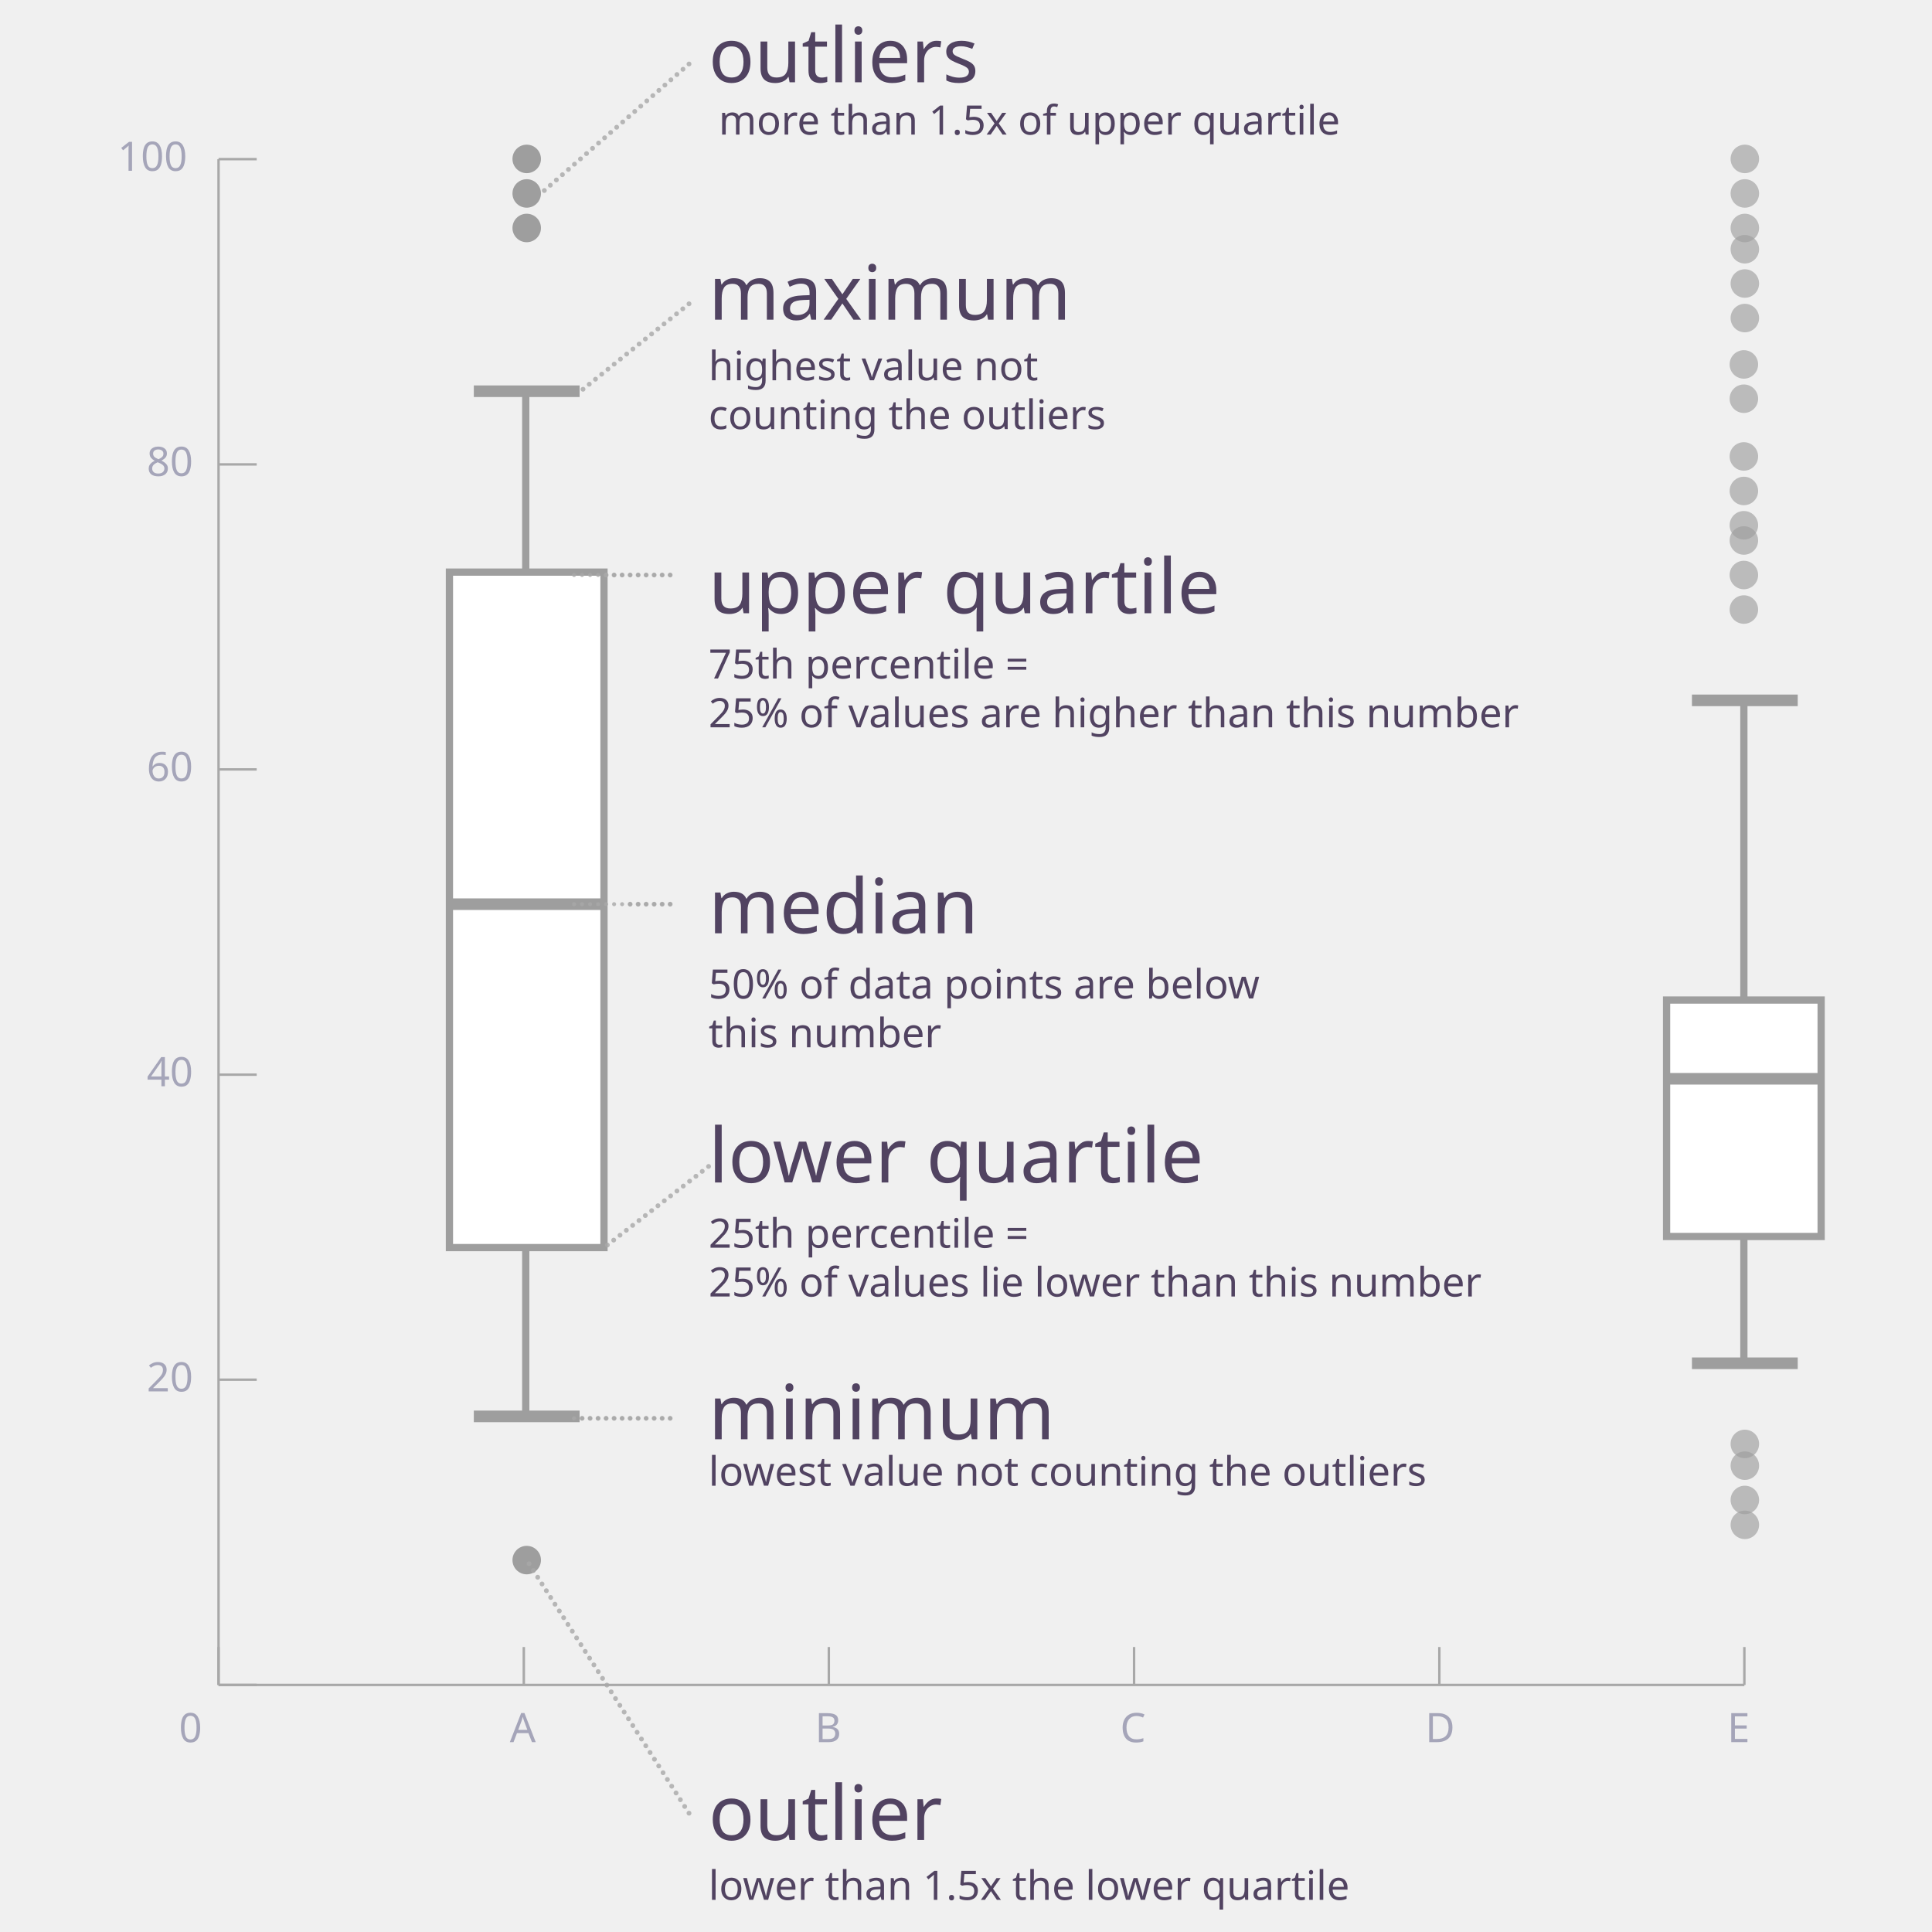
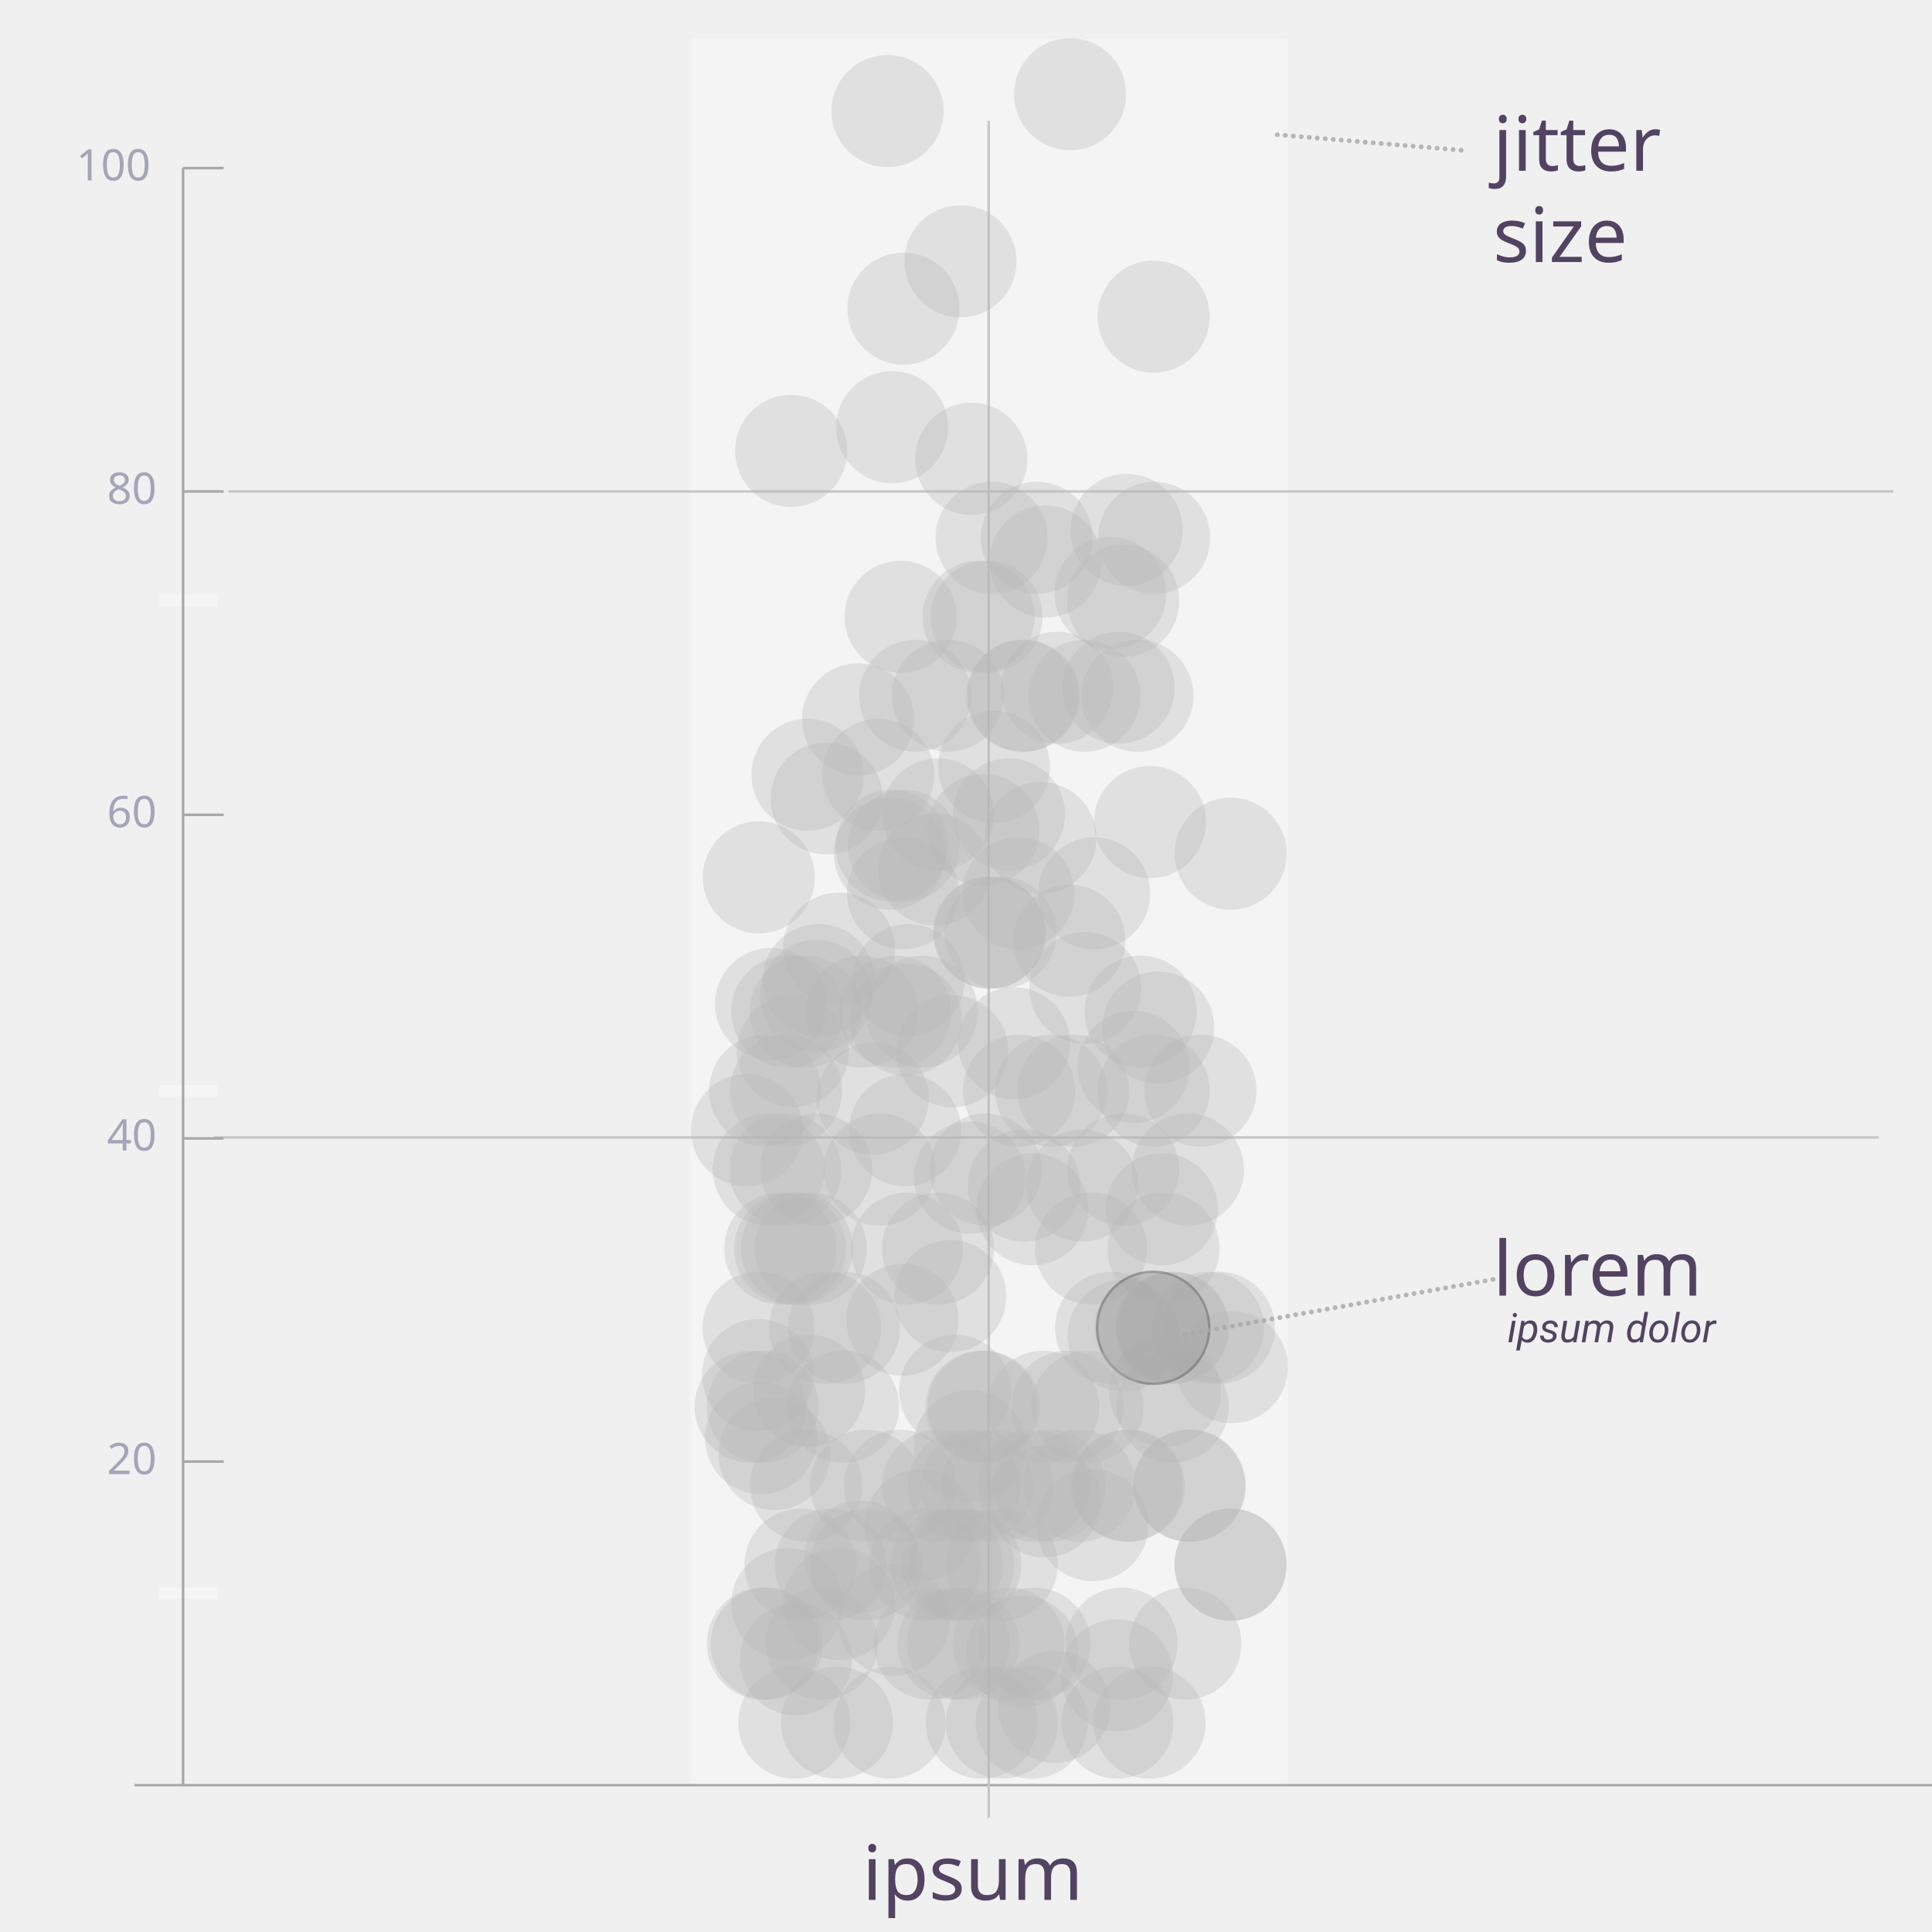
- <svg xmlns="http://www.w3.org/2000/svg" version="1.1" id="Layer_1" x="0px" y="0px" viewBox="0 0 800 800" style="enable-background:new 0 0 800 800;" xml:space="preserve">
-   <style type="text/css">
- 	.st0{fill:#A5A5B9;}
- 	.st1{font-family:'RobotoMono-Regular';}
- 	.st2{font-size:16.798px;}
- 	.st3{fill:none;stroke:#A8A8A8;stroke-miterlimit:10;}
- 	.st4{fill:none;stroke:#9E9E9E;stroke-width:3;stroke-miterlimit:10;}
- 	.st5{fill:#FFFFFF;stroke:#9E9E9E;stroke-width:3;stroke-miterlimit:10;}
- 	.st6{fill:#9E9E9E;}
- 	.st7{fill:#514361;}
- 	.st8{font-size:31.463px;}
- 	.st9{font-family:'Roboto-Italic';}
- 	.st10{enable-background:new    ;}
- 	
- 		.st11{opacity:0.8;fill:none;stroke:#A8A8A8;stroke-width:1.658;stroke-linecap:round;stroke-miterlimit:10;stroke-dasharray:0,3.316;enable-background:new    ;}
- 	.st12{opacity:0.65;fill:#9E9E9E;}
- 	.st13{opacity:0.66;fill:#9E9E9E;}
- 	
- 		.st14{opacity:0.8;fill:none;stroke:#A8A8A8;stroke-width:2;stroke-linecap:round;stroke-miterlimit:10;stroke-dasharray:0,3.316;enable-background:new    ;}
- 	.st15{fill:none;}
- </style>
-   <g>
-     <g>
-       <text transform="matrix(1 0 0 1 74.0938 721.3789)" class="st0 st1 st2">0</text>
-       <text transform="matrix(1 0 0 1 211.1157 721.3789)" class="st0 st1 st2">A</text>
-       <text transform="matrix(1 0 0 1 337.4722 721.3789)" class="st0 st1 st2">B</text>
-       <text transform="matrix(1 0 0 1 463.8271 721.3789)" class="st0 st1 st2">C</text>
-       <text transform="matrix(1 0 0 1 590.1826 721.3789)" class="st0 st1 st2">D</text>
-       <text transform="matrix(1 0 0 1 715.2432 721.3789)" class="st0 st1 st2">E</text>
-     </g>
-     <line class="st3" x1="90.5" y1="697.7" x2="722.3" y2="697.7" />
-     <g>
-       <g>
-         <line class="st3" x1="90.5" y1="697.7" x2="90.5" y2="682" />
-         <line class="st3" x1="216.9" y1="697.7" x2="216.9" y2="682" />
-         <line class="st3" x1="343.2" y1="697.7" x2="343.2" y2="682" />
-         <line class="st3" x1="469.6" y1="697.7" x2="469.6" y2="682" />
-         <line class="st3" x1="596" y1="697.7" x2="596" y2="682" />
-         <line class="st3" x1="722.3" y1="697.7" x2="722.3" y2="682" />
-       </g>
-     </g>
-   </g>
-   <g>
-     <g>
-       <text transform="matrix(1 0 0 1 60.7461 576.1445)" class="st0 st1 st2">20</text>
-       <text transform="matrix(1 0 0 1 60.7461 449.7891)" class="st0 st1 st2">40</text>
-       <text transform="matrix(1 0 0 1 60.7461 323.4336)" class="st0 st1 st2">60</text>
-       <text transform="matrix(1 0 0 1 60.7461 197.0771)" class="st0 st1 st2">80</text>
-       <text transform="matrix(1 0 0 1 48.7041 70.7197)" class="st0 st1 st2">100</text>
-     </g>
-     <line class="st3" x1="90.5" y1="697.7" x2="90.5" y2="65.9" />
-     <g>
-       <g>
-         <line class="st3" x1="90.5" y1="697.7" x2="106.3" y2="697.7" />
-         <line class="st3" x1="90.5" y1="571.3" x2="106.3" y2="571.3" />
-         <line class="st3" x1="90.5" y1="445" x2="106.3" y2="445" />
-         <line class="st3" x1="90.5" y1="318.6" x2="106.3" y2="318.6" />
-         <line class="st3" x1="90.5" y1="192.3" x2="106.3" y2="192.3" />
-         <line class="st3" x1="90.5" y1="65.9" x2="106.3" y2="65.9" />
-       </g>
-     </g>
-   </g>
-   <line class="st4" x1="217.7" y1="162" x2="217.7" y2="586.6" />
-   <rect x="186.1" y="236.9" class="st5" width="64" height="279.7" />
-   <rect x="186.1" y="372" class="st6" width="64" height="4.8" />
-   <rect x="196.2" y="159.6" class="st6" width="43.8" height="4.8" />
-   <rect x="196.2" y="584.1" class="st6" width="43.8" height="4.8" />
-   <circle class="st6" cx="218.1" cy="94.4" r="5.9" />
-   <circle class="st6" cx="218.1" cy="65.8" r="5.9" />
-   <circle class="st6" cx="218.1" cy="80.1" r="5.9" />
-   <circle class="st6" cx="218.1" cy="646" r="5.9" />
-   <text transform="matrix(1 0 0 1 293.4028 34.0723)" class="st7 st1 st8">outliers</text>
-   <text transform="matrix(1 0 0 1 297.6021 55.7227)" class="st7 st9 st2">more than 1.5x of upper quartile</text>
-   <text transform="matrix(1 0 0 1 293.4028 157.4639)" class="st10">
-     <tspan x="0" y="0" class="st7 st9 st2">highest value not</tspan>
-     <tspan x="0" y="20.2" class="st7 st9 st2">counting the outliers</tspan>
+ <svg xmlns="http://www.w3.org/2000/svg" width="800" height="800" viewBox="0 0 800 800">
+   <defs>
+     <style>.a{fill:#f4f4f4;}.b,.c,.d,.h,.j{fill:none;}.b{stroke:#f5f5f5;stroke-linejoin:bevel;stroke-width:4.84px;}.c,.h,.j{stroke:#a8a8a8;}.c,.d,.f,.h,.j{stroke-miterlimit:10;}.d{stroke:#c5c5c5;}.e{fill:#b5b5b5;}.e,.f{opacity:0.33;}.f{fill:#919191;stroke:#232322;}.g,.i,.j,.k{isolation:isolate;}.g{font-size:18px;fill:#a5a5b9;}.g,.i{font-family:Roboto Mono;}.h{stroke-width:1.06px;}.i{font-size:31.46px;}.i,.k{fill:#514361;}.j{stroke-linecap:round;stroke-width:2px;stroke-dasharray:0 3.32;opacity:0.8;}.k{font-size:16.8px;font-family:Roboto;font-style:italic;}</style>
+   </defs>
+   <rect class="a" x="286" y="15.8" width="247.2" height="723.42" />
+   <line class="b" x1="65.9" y1="659.7" x2="90.1" y2="659.7" />
+   <line class="b" x1="65.9" y1="451.7" x2="90.1" y2="451.7" />
+   <line class="b" x1="65.9" y1="248.5" x2="90.1" y2="248.5" />
+   <line class="c" x1="55.6" y1="739.2" x2="803.8" y2="739.2" />
+   <line class="d" x1="88.6" y1="471" x2="778" y2="471" />
+   <line class="d" x1="94.6" y1="203.5" x2="784" y2="203.5" />
+   <line class="d" x1="409.4" y1="752.7" x2="409.4" y2="50.1" />
+   <circle class="e" cx="444.4" cy="451.6" r="23.2" />
+   <circle class="e" cx="349.5" cy="549.8" r="23.2" />
+   <circle class="e" cx="381.7" cy="418.9" r="23.2" />
+   <circle class="e" cx="310.8" cy="582.5" r="23.2" />
+   <circle class="e" cx="406.4" cy="582.5" r="23.2" />
+   <circle class="e" cx="423.3" cy="288.1" r="23.2" />
+   <circle class="e" cx="370.7" cy="418.9" r="23.2" />
+   <circle class="e" cx="492.4" cy="615.2" r="23.2" />
+   <circle class="e" cx="429.3" cy="222.7" r="23.2" />
+   <circle class="e" cx="472.3" cy="418.9" r="23.2" />
+   <circle class="e" cx="410.6" cy="222.7" r="23.2" />
+   <circle class="e" cx="509.6" cy="353.5" r="23.2" />
+   <circle class="e" cx="392.5" cy="288.1" r="23.2" />
+   <circle class="e" cx="379" cy="288.1" r="23.2" />
+   <circle class="e" cx="449" cy="288.1" r="23.2" />
+   <circle class="e" cx="477.9" cy="222.7" r="23.2" />
+   <circle class="e" cx="325.5" cy="451.6" r="23.2" />
+   <circle class="e" cx="408.5" cy="255.4" r="23.2" />
+   <circle class="e" cx="471" cy="288.1" r="23.2" />
+   <circle class="e" cx="427.2" cy="713.3" r="23.2" />
+   <circle class="e" cx="398.8" cy="680.6" r="23.2" />
+   <circle class="e" cx="432" cy="582.5" r="23.2" />
+   <circle class="e" cx="327.2" cy="517" r="23.2" />
+   <circle class="e" cx="497.1" cy="451.6" r="23.2" />
+   <circle class="e" cx="368.5" cy="353.5" r="23.2" />
+   <circle class="e" cx="315.8" cy="582.5" r="23.2" />
+   <circle class="e" cx="476.4" cy="549.8" r="23.2" />
+   <circle class="e" cx="373.7" cy="546.5" r="23.2" />
+   <circle class="e" cx="419.9" cy="432" r="23.2" />
+   <circle class="e" cx="442.8" cy="389.5" r="23.2" />
+   <circle class="e" cx="376.2" cy="405.8" r="23.2" />
+   <circle class="e" cx="314.2" cy="363.3" r="23.2" />
+   <circle class="e" cx="388.4" cy="337.2" r="23.2" />
+   <circle class="e" cx="414.3" cy="386.2" r="23.2" />
+   <circle class="e" cx="401.6" cy="487.6" r="23.2" />
+   <circle class="e" cx="476.2" cy="340.4" r="23.2" />
+   <circle class="e" cx="342.3" cy="330.6" r="23.2" />
+   <circle class="e" cx="369.2" cy="350.2" r="23.2" />
+   <circle class="e" cx="432.9" cy="232.5" r="23.2" />
+   <circle class="e" cx="372.9" cy="255.4" r="23.2" />
+   <circle class="e" cx="449.4" cy="409.1" r="23.2" />
+   <circle class="e" cx="411.6" cy="317.5" r="23.2" />
+   <circle class="e" cx="402.2" cy="190" r="23.2" />
+   <circle class="e" cx="327.6" cy="186.7" r="23.2" />
+   <circle class="e" cx="325.2" cy="484.3" r="23.2" />
+   <circle class="e" cx="432.7" cy="621.7" r="23.2" />
+   <circle class="e" cx="315.1" cy="595.5" r="23.2" />
+   <circle class="e" cx="482.4" cy="575.9" r="23.2" />
+   <circle class="e" cx="339" cy="405.8" r="23.2" />
+   <circle class="e" cx="462.5" cy="693.7" r="23.2" />
+   <circle class="e" cx="363.7" cy="320.8" r="23.2" />
+   <circle class="e" cx="424" cy="490.9" r="23.2" />
+   <circle class="e" cx="386.9" cy="360" r="23.2" />
+   <circle class="e" cx="374.1" cy="127.8" r="23.2" />
+   <circle class="e" cx="443.1" cy="39" r="23.2" />
+   <circle class="e" cx="465.1" cy="484.3" r="23.2" />
+   <circle class="e" cx="367.5" cy="46" r="23.2" />
+   <circle class="e" cx="477.7" cy="131.1" r="23.2" />
+   <circle class="e" cx="465.3" cy="553" r="23.2" />
+   <circle class="e" cx="337.9" cy="412.4" r="23.2" />
+   <circle class="e" cx="405.2" cy="255.4" r="23.2" />
+   <circle class="e" cx="469.4" cy="441.8" r="23.2" />
+   <circle class="e" cx="448.1" cy="490.9" r="23.2" />
+   <circle class="e" cx="407.2" cy="343.7" r="23.2" />
+   <circle class="e" cx="370.1" cy="670.8" r="23.2" />
+   <circle class="e" cx="320.7" cy="602.1" r="23.2" />
+   <circle class="e" cx="485.3" cy="549.8" r="23.2" />
+   <circle class="e" cx="465.1" cy="248.8" r="23.2" />
+   <circle class="e" cx="319.3" cy="415.7" r="23.2" />
+   <circle class="e" cx="466.5" cy="219.4" r="23.2" />
+   <circle class="e" cx="397.7" cy="108.2" r="23.2" />
+   <circle class="e" cx="453.1" cy="369.9" r="23.2" />
+   <circle class="e" cx="393.5" cy="536.7" r="23.2" />
+   <circle class="e" cx="459.8" cy="245.6" r="23.2" />
+   <circle class="e" cx="479.6" cy="425.5" r="23.2" />
+   <circle class="e" cx="417.8" cy="337.2" r="23.2" />
+   <circle class="e" cx="430.8" cy="347" r="23.2" />
+   <circle class="e" cx="395.5" cy="575.9" r="23.2" />
+   <circle class="e" cx="313.9" cy="569.4" r="23.2" />
+   <circle class="e" cx="355.3" cy="297.9" r="23.2" />
+   <circle class="e" cx="374.2" cy="350.2" r="23.2" />
+   <circle class="e" cx="375.1" cy="422.2" r="23.2" />
+   <circle class="e" cx="481.1" cy="500.7" r="23.2" />
+   <circle class="e" cx="328.3" cy="435.3" r="23.2" />
+   <circle class="e" cx="423.3" cy="683.9" r="23.2" />
+   <circle class="e" cx="329.6" cy="687.1" r="23.2" />
+   <circle class="e" cx="436.6" cy="706.8" r="23.2" />
+   <circle class="e" cx="361.4" cy="454.9" r="23.2" />
+   <circle class="e" cx="335" cy="575.9" r="23.2" />
+   <circle class="e" cx="510.1" cy="566.1" r="23.2" />
+   <circle class="e" cx="408.1" cy="484.3" r="23.2" />
+   <circle class="e" cx="356.3" cy="644.6" r="23.2" />
+   <circle class="e" cx="437.7" cy="284.8" r="23.2" />
+   <circle class="e" cx="369.4" cy="176.9" r="23.2" />
+   <circle class="e" cx="347.4" cy="392.8" r="23.2" />
+   <circle class="e" cx="463.2" cy="284.8" r="23.2" />
+   <circle class="e" cx="374.8" cy="468" r="23.2" />
+   <circle class="e" cx="318.3" cy="484.3" r="23.2" />
+   <circle class="e" cx="421.7" cy="369.9" r="23.2" />
+   <circle class="e" cx="309.3" cy="468" r="23.2" />
+   <circle class="e" cx="452.3" cy="631.5" r="23.2" />
+   <circle class="e" cx="388.4" cy="615.2" r="23.2" />
+   <circle class="e" cx="347.5" cy="664.2" r="23.2" />
+   <circle class="e" cx="335.7" cy="517" r="23.2" />
+   <circle class="e" cx="373.9" cy="369.9" r="23.2" />
+   <circle class="e" cx="381.2" cy="631.5" r="23.2" />
+   <circle class="e" cx="423.9" cy="288.1" r="23.2" />
+   <circle class="e" cx="364.2" cy="484.3" r="23.2" />
+   <circle class="e" cx="394.3" cy="435.3" r="23.2" />
+   <circle class="e" cx="401.5" cy="598.8" r="23.2" />
+   <circle class="e" cx="485.9" cy="549.8" r="23.2" />
+   <circle class="e" cx="333.6" cy="418.9" r="23.2" />
+   <circle class="e" cx="427.5" cy="500.7" r="23.2" />
+   <circle class="e" cx="410" cy="386.2" r="23.2" />
+   <circle class="e" cx="481.8" cy="517" r="23.2" />
+   <circle class="e" cx="326" cy="664.2" r="23.2" />
+   <circle class="e" cx="330" cy="517" r="23.2" />
+   <circle class="e" cx="442" cy="582.5" r="23.2" />
+   <circle class="e" cx="372.7" cy="615.2" r="23.2" />
+   <circle class="e" cx="383.2" cy="647.9" r="23.2" />
+   <circle class="e" cx="414.8" cy="647.9" r="23.2" />
+   <circle class="e" cx="341.7" cy="549.8" r="23.2" />
+   <circle class="e" cx="409.6" cy="386.2" r="23.2" />
+   <circle class="e" cx="392" cy="647.9" r="23.2" />
+   <circle class="e" cx="414.9" cy="713.3" r="23.2" />
+   <circle class="e" cx="368.4" cy="713.3" r="23.2" />
+   <circle class="e" cx="451.8" cy="517" r="23.2" />
+   <circle class="e" cx="340.3" cy="680.6" r="23.2" />
+   <circle class="e" cx="396.7" cy="647.9" r="23.2" />
+   <circle class="e" cx="490.8" cy="680.6" r="23.2" />
+   <circle class="e" cx="476" cy="713.3" r="23.2" />
+   <circle class="e" cx="406.5" cy="713.3" r="23.2" />
+   <circle class="e" cx="323.1" cy="517" r="23.2" />
+   <circle class="e" cx="435.2" cy="451.6" r="23.2" />
+   <circle class="e" cx="358.6" cy="615.2" r="23.2" />
+   <circle class="e" cx="385" cy="680.6" r="23.2" />
+   <circle class="e" cx="434.5" cy="615.2" r="23.2" />
+   <circle class="e" cx="464.4" cy="680.6" r="23.2" />
+   <circle class="e" cx="460.1" cy="549.8" r="23.2" />
+   <circle class="e" cx="326" cy="418.9" r="23.2" />
+   <circle class="e" cx="316.8" cy="451.6" r="23.2" />
+   <circle class="e" cx="413.1" cy="615.2" r="23.2" />
+   <circle class="e" cx="467.4" cy="615.2" r="23.2" />
+   <circle class="e" cx="375.5" cy="517" r="23.2" />
+   <circle class="e" cx="399.7" cy="647.9" r="23.2" />
+   <circle class="e" cx="357" cy="418.9" r="23.2" />
+   <circle class="e" cx="333.8" cy="615.2" r="23.2" />
+   <circle class="e" cx="422" cy="451.6" r="23.2" />
+   <circle class="e" cx="315.9" cy="680.6" r="23.2" />
+   <circle class="e" cx="417.6" cy="680.6" r="23.2" />
+   <circle class="e" cx="388.4" cy="517" r="23.2" />
+   <circle class="e" cx="404.6" cy="615.2" r="23.2" />
+   <circle class="e" cx="399.2" cy="615.2" r="23.2" />
+   <circle class="e" cx="485.6" cy="582.5" r="23.2" />
+   <circle class="e" cx="500.2" cy="549.8" r="23.2" />
+   <circle class="e" cx="346.6" cy="713.3" r="23.2" />
+   <circle class="e" cx="314.1" cy="549.8" r="23.2" />
+   <circle class="e" cx="428.1" cy="615.2" r="23.2" />
+   <circle class="e" cx="328.9" cy="713.3" r="23.2" />
+   <circle class="e" cx="358.7" cy="647.9" r="23.2" />
+   <circle class="e" cx="317.5" cy="680.6" r="23.2" />
+   <circle class="e" cx="447" cy="615.2" r="23.2" />
+   <circle class="e" cx="407.4" cy="582.5" r="23.2" />
+   <circle class="e" cx="334.4" cy="320.8" r="23.2" />
+   <circle class="e" cx="477.7" cy="451.6" r="23.2" />
+   <circle class="e" cx="491.9" cy="484.3" r="23.2" />
+   <circle class="e" cx="338" cy="484.3" r="23.2" />
+   <circle class="e" cx="504.7" cy="549.8" r="23.2" />
+   <circle class="e" cx="462.7" cy="713.3" r="23.2" />
+   <circle class="e" cx="344" cy="647.9" r="23.2" />
+   <circle class="e" cx="331.5" cy="647.9" r="23.2" />
+   <circle class="f" cx="477.5" cy="549.8" r="23.2" />
+   <circle class="e" cx="450.3" cy="582.5" r="23.2" />
+   <circle class="e" cx="466.6" cy="615.2" r="23.2" />
+   <circle class="e" cx="509.5" cy="647.9" r="23.2" />
+   <circle class="e" cx="394.8" cy="680.6" r="23.2" />
+   <circle class="e" cx="509.6" cy="647.9" r="23.2" />
+   <circle class="e" cx="492.7" cy="615.2" r="23.2" />
+   <circle class="e" cx="349.1" cy="582.5" r="23.2" />
+   <circle class="e" cx="428.4" cy="680.6" r="23.2" />
+   <text class="g" transform="translate(44.3 610.4)">20</text>
+   <text class="g" transform="translate(44.3 476.4)">40</text>
+   <text class="g" transform="translate(44.3 342.5)">60</text>
+   <text class="g" transform="translate(44.3 208.6)">80</text>
+   <text class="g" transform="translate(31.5 74.7)">100</text>
+   <line class="h" x1="75.8" y1="739.2" x2="75.8" y2="69.6" />
+   <line class="h" x1="75.8" y1="605.2" x2="92.6" y2="605.2" />
+   <line class="h" x1="75.8" y1="471.4" x2="92.6" y2="471.4" />
+   <line class="h" x1="75.8" y1="337.4" x2="92.6" y2="337.4" />
+   <line class="h" x1="75.8" y1="203.5" x2="92.6" y2="203.5" />
+   <line class="h" x1="75.8" y1="69.6" x2="92.6" y2="69.6" />
+   <text class="i" transform="translate(618.2 70.7)">jitter<tspan x="0" y="37.8">size</tspan>
  </text>
-   <text transform="matrix(1 0 0 1 293.4028 132.3818)" class="st7 st1 st8">maximum</text>
-   <g>
-     <text transform="matrix(1 0 0 1 293.4028 615.2051)" class="st7 st9 st2">lowest value not counting the outliers</text>
-   </g>
-   <text transform="matrix(1 0 0 1 293.4028 595.9766)" class="st7 st1 st8">minimum</text>
-   <path class="st11" d="M277.5,587.3h-40.9" />
-   <text transform="matrix(1 0 0 1 293.4028 761.8994)" class="st7 st1 st8">outlier</text>
-   <text transform="matrix(1 0 0 1 293.4028 280.9551)" class="st10">
-     <tspan x="0" y="0" class="st7 st9 st2">75th percentile = </tspan>
-     <tspan x="0" y="20.2" class="st7 st9 st2">25% of values are higher than this number</tspan>
-   </text>
-   <text transform="matrix(1 0 0 1 293.4028 253.9355)" class="st7 st1 st8">upper quartile</text>
-   <path class="st11" d="M277.5,238.1h-40.9" />
-   <text transform="matrix(1 0 0 1 293.4028 516.6533)" class="st10">
-     <tspan x="0" y="0" class="st7 st9 st2">25th percentile =</tspan>
-     <tspan x="0" y="20.2" class="st7 st9 st2">25% of values lie lower than this number</tspan>
-   </text>
-   <text transform="matrix(1 0 0 1 293.4028 489.6338)" class="st7 st1 st8">lower quartile</text>
-   <text transform="matrix(1 0 0 1 293.4028 413.4639)" class="st10">
-     <tspan x="0" y="0" class="st7 st9 st2">50% of data points are below</tspan>
-     <tspan x="0" y="20.2" class="st7 st9 st2">this number</tspan>
-   </text>
-   <text transform="matrix(1 0 0 1 293.4028 386.4443)" class="st7 st1 st8">median</text>
-   <path class="st11" d="M277.5,374.4h-40.9" />
-   <line class="st4" x1="722.1" y1="290" x2="722.1" y2="566.5" />
-   <rect x="690.1" y="414.1" class="st5" width="64" height="97.9" />
-   <rect x="690.1" y="444.3" class="st6" width="64" height="4.8" />
-   <rect x="700.6" y="287.6" class="st6" width="43.8" height="4.8" />
-   <rect x="700.6" y="562.1" class="st6" width="43.8" height="4.8" />
-   <circle class="st12" cx="722.5" cy="94.4" r="5.9" />
-   <circle class="st12" cx="722.5" cy="65.8" r="5.9" />
-   <circle class="st12" cx="722.5" cy="80.1" r="5.9" />
-   <circle class="st12" cx="722.5" cy="131.7" r="5.9" />
-   <circle class="st12" cx="722.5" cy="103.2" r="5.9" />
-   <circle class="st12" cx="722.5" cy="117.4" r="5.9" />
-   <circle class="st12" cx="722.1" cy="165.1" r="5.9" />
-   <circle class="st12" cx="722.1" cy="150.9" r="5.9" />
-   <circle class="st12" cx="722.1" cy="217.5" r="5.9" />
-   <circle class="st12" cx="722.1" cy="189" r="5.9" />
-   <circle class="st12" cx="722.1" cy="203.3" r="5.9" />
-   <circle class="st12" cx="722.1" cy="252.4" r="5.9" />
-   <circle class="st12" cx="722.1" cy="223.8" r="5.9" />
-   <circle class="st12" cx="722.1" cy="238.1" r="5.9" />
-   <circle class="st13" cx="722.5" cy="597.9" r="5.9" />
-   <circle class="st13" cx="722.5" cy="606.9" r="5.9" />
-   <circle class="st13" cx="722.5" cy="621.1" r="5.9" />
-   <circle class="st13" cx="722.5" cy="631.4" r="5.9" />
-   <path class="st14" d="M285.3,26.5L224,80.1" />
-   <path class="st14" d="M285.3,125.8l-45.4,36.6" />
-   <path class="st14" d="M277.5,587.3h-37.6" />
-   <path class="st14" d="M285.3,750.8L218.1,646" />
-   <path class="st14" d="M277.5,238.1H250" />
-   <path class="st14" d="M293.4,483L250,516.7" />
-   <path class="st14" d="M277.5,374.4H259" />
-   <g>
-     <rect x="293.4" y="774.1" class="st15" width="298.2" height="19.9" />
-     <text transform="matrix(1 0 0 1 293.4028 786.6816)" class="st7 st9 st2">lower than 1.5x the lower quartile</text>
-   </g>
+   <path class="j" d="M605,62.2l-77-6.5" />
+   <text class="i" transform="translate(357.1 786.7)">ipsum</text>
+   <text class="k" transform="translate(624.2 555.8)">ipsum dolor</text>
+   <text class="i" transform="translate(618.2 536.5)">lorem</text>
+   <path class="j" d="M618.2,529.8L488.5,553" />
</svg>
